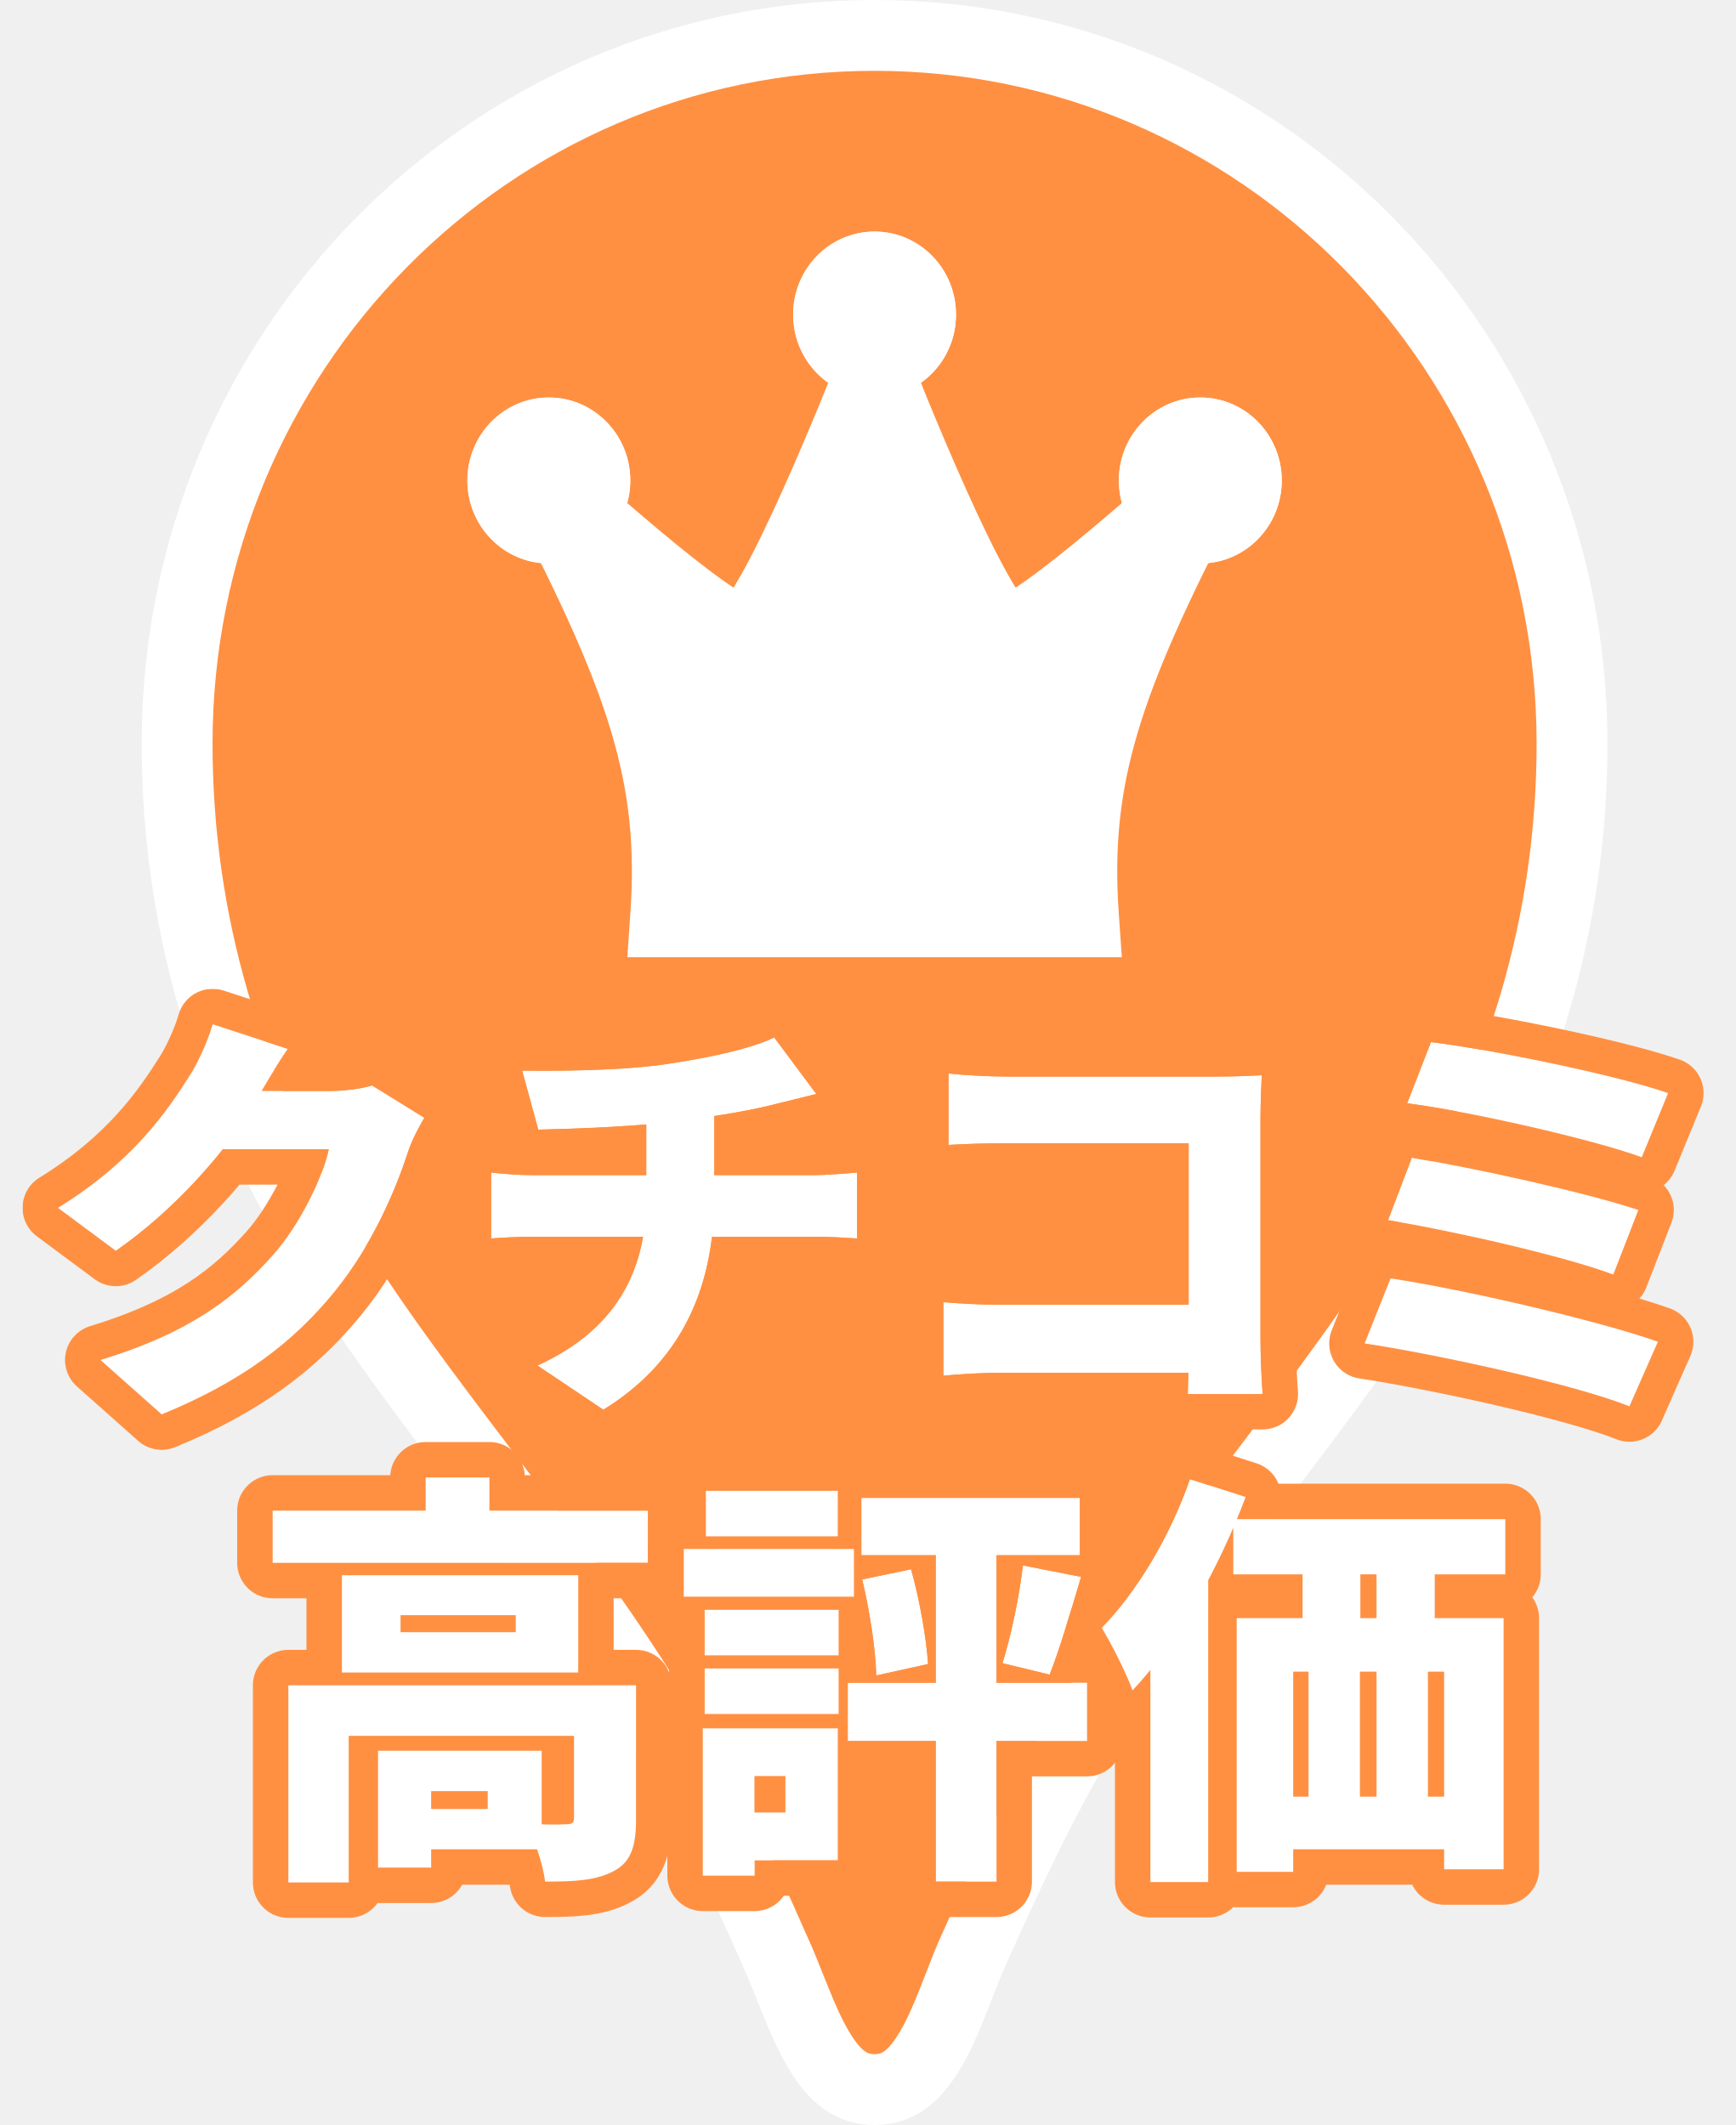
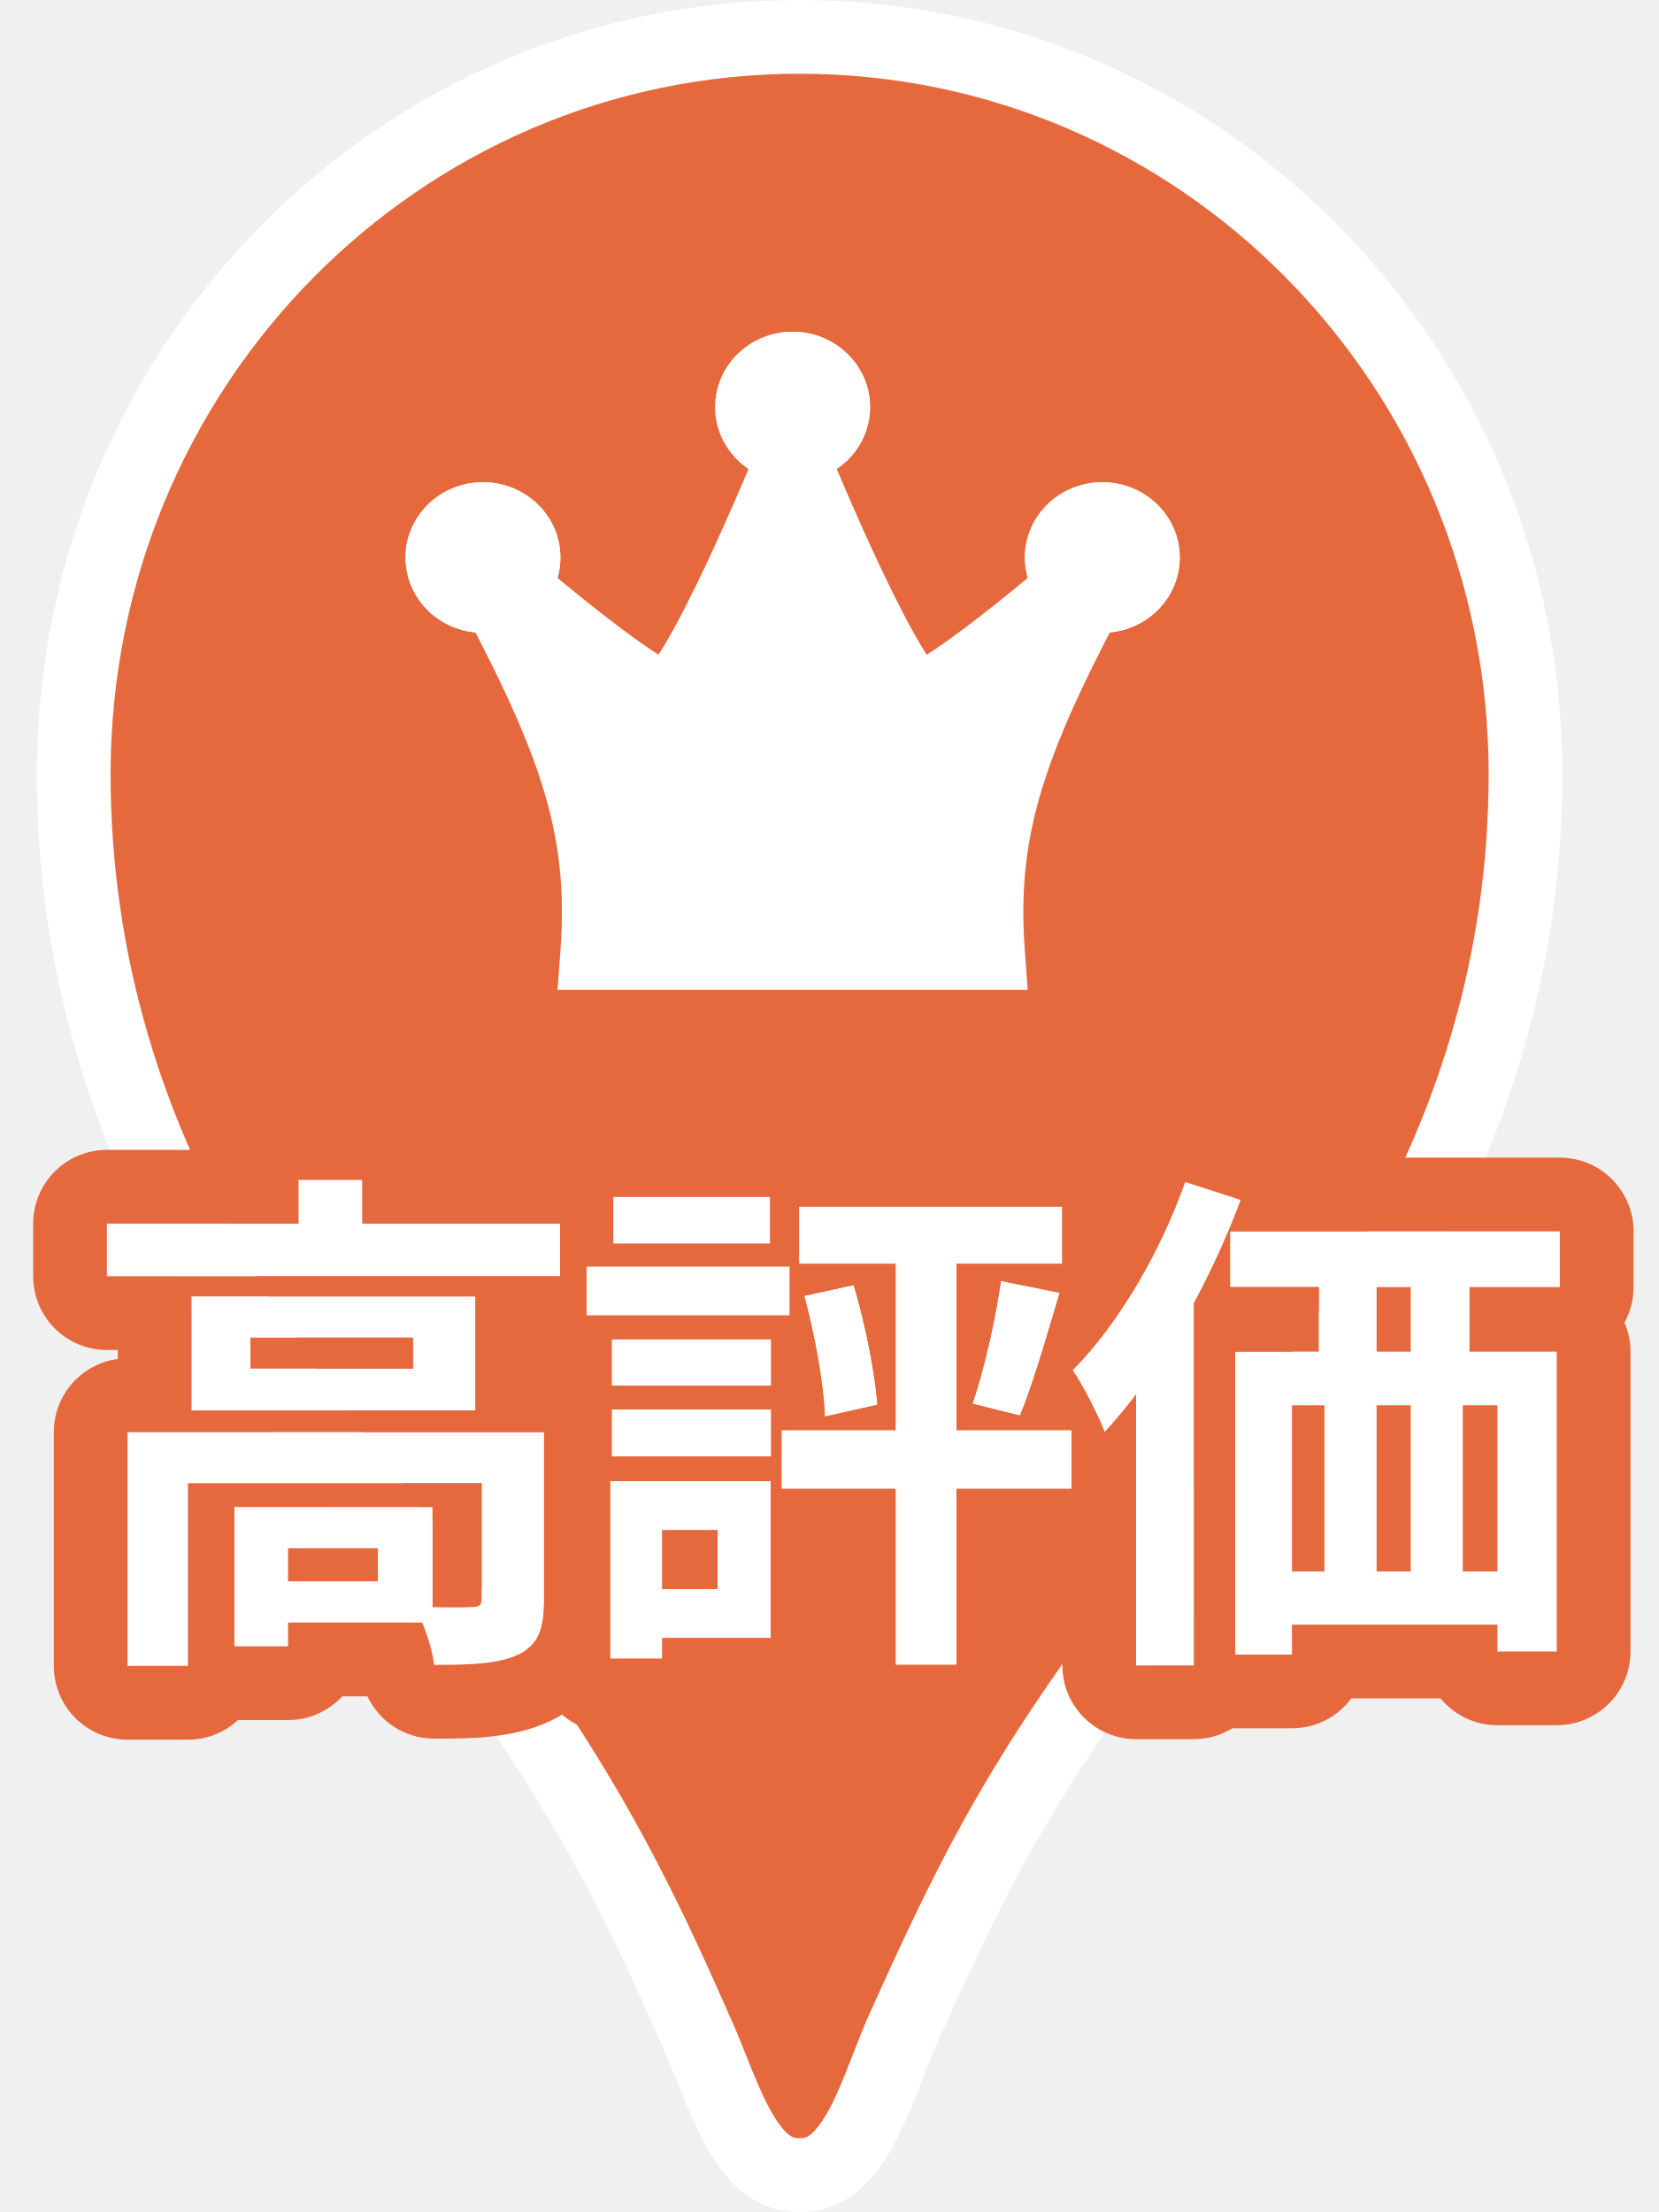
- <svg xmlns="http://www.w3.org/2000/svg" width="49" height="60" viewBox="0 0 49 60" fill="none">
-   <path d="M9.022 35.001L9.021 34.999C6.42 30.735 5 26.024 5 21C5 9.928 13.818 1 24.69 1C35.562 1 44.379 9.928 44.379 21C44.379 26.023 42.959 30.733 40.331 34.995L40.331 34.995L40.326 35.003C38.954 37.276 37.36 39.388 35.727 41.538C35.679 41.601 35.631 41.664 35.583 41.728C34.006 43.803 32.397 45.92 30.992 48.194L30.991 48.195C29.565 50.505 28.567 52.656 27.472 55.09L27.472 55.091C27.334 55.398 27.195 55.758 27.061 56.103C27.004 56.249 26.949 56.393 26.894 56.53C26.7 57.018 26.503 57.471 26.273 57.862C25.816 58.642 25.345 59 24.69 59C24.035 59 23.563 58.642 23.101 57.86C22.869 57.467 22.669 57.013 22.47 56.523C22.42 56.4 22.369 56.272 22.317 56.142C22.175 55.785 22.027 55.411 21.877 55.089C20.806 52.644 19.781 50.499 18.359 48.196C16.93 45.869 15.291 43.712 13.688 41.602L13.623 41.515C11.989 39.364 10.395 37.259 9.022 35.001Z" fill="#FF9042" stroke="white" stroke-width="2" />
-   <path d="M28.425 17.988C27.563 17.988 24.69 10.638 24.69 10.638C24.69 10.638 21.816 17.988 20.954 17.988C20.092 17.988 15.494 13.788 15.494 13.788C18.258 19.139 19.219 21.874 18.942 25.863H30.437C30.16 21.874 31.121 19.139 33.885 13.788C33.885 13.788 29.287 17.988 28.425 17.988Z" fill="white" />
-   <path fill-rule="evenodd" clip-rule="evenodd" d="M25.758 10.21L24.69 7.476L23.621 10.21L23.613 10.229L23.59 10.289C23.569 10.341 23.538 10.419 23.499 10.518C23.42 10.716 23.306 10.999 23.166 11.34C22.886 12.022 22.505 12.928 22.099 13.831C21.69 14.741 21.268 15.62 20.905 16.26C20.833 16.386 20.767 16.497 20.708 16.593C20.615 16.532 20.512 16.461 20.399 16.38C19.882 16.012 19.253 15.509 18.632 14.99C18.015 14.475 17.422 13.958 16.983 13.569C16.764 13.374 16.583 13.212 16.458 13.099C16.395 13.043 16.346 12.999 16.313 12.969L16.276 12.935L16.265 12.925L14.476 14.328C17.215 19.63 18.049 22.126 17.796 25.782L17.71 27.027H31.67L31.583 25.782C31.33 22.126 32.164 19.63 34.904 14.328L33.115 12.924L33.103 12.935L33.066 12.969C33.033 12.999 32.984 13.043 32.922 13.099C32.796 13.212 32.616 13.374 32.396 13.569C31.957 13.958 31.364 14.475 30.747 14.99C30.126 15.509 29.497 16.012 28.98 16.38C28.868 16.461 28.765 16.532 28.672 16.593C28.612 16.497 28.546 16.386 28.475 16.26C28.111 15.62 27.689 14.741 27.28 13.831C26.874 12.928 26.494 12.022 26.213 11.34C26.074 10.999 25.959 10.716 25.88 10.518C25.841 10.419 25.81 10.341 25.789 10.289L25.766 10.229L25.758 10.21ZM28.225 16.851C28.216 16.855 28.217 16.854 28.227 16.851C28.227 16.851 28.226 16.851 28.225 16.851ZM30.597 18.07C30.497 18.145 30.399 18.216 30.304 18.284C30.012 18.492 29.721 18.685 29.457 18.83C29.326 18.903 29.181 18.975 29.032 19.031C28.901 19.081 28.681 19.152 28.425 19.152C27.989 19.152 27.676 18.935 27.536 18.825C27.37 18.695 27.233 18.541 27.125 18.406C26.906 18.133 26.687 17.783 26.481 17.419C26.063 16.682 25.605 15.724 25.188 14.796C25.015 14.411 24.847 14.027 24.69 13.66C24.532 14.027 24.364 14.411 24.191 14.796C23.774 15.724 23.316 16.682 22.898 17.419C22.692 17.783 22.473 18.133 22.255 18.406C22.147 18.541 22.009 18.695 21.843 18.825C21.703 18.935 21.39 19.152 20.954 19.152C20.698 19.152 20.479 19.081 20.347 19.031C20.199 18.975 20.054 18.903 19.922 18.83C19.659 18.685 19.367 18.492 19.076 18.284C18.98 18.216 18.882 18.145 18.783 18.07C19.717 20.417 20.149 22.405 20.137 24.7H29.242C29.23 22.405 29.663 20.417 30.597 18.07ZM21.154 16.851C21.154 16.851 21.153 16.851 21.152 16.85C21.162 16.854 21.163 16.855 21.154 16.851Z" fill="white" />
-   <path d="M26.988 8.882C26.988 10.175 25.959 11.224 24.69 11.224C23.42 11.224 22.391 10.175 22.391 8.882C22.391 7.588 23.42 6.539 24.69 6.539C25.959 6.539 26.988 7.588 26.988 8.882Z" fill="white" />
-   <path fill-rule="evenodd" clip-rule="evenodd" d="M24.69 11.224C25.959 11.224 26.988 10.175 26.988 8.882C26.988 7.588 25.959 6.539 24.69 6.539C23.42 6.539 22.391 7.588 22.391 8.882C22.391 10.175 23.42 11.224 24.69 11.224Z" fill="white" />
-   <path d="M17.793 13.566C17.793 14.86 16.764 15.909 15.494 15.909C14.225 15.909 13.195 14.86 13.195 13.566C13.195 12.273 14.225 11.224 15.494 11.224C16.764 11.224 17.793 12.273 17.793 13.566Z" fill="white" />
-   <path fill-rule="evenodd" clip-rule="evenodd" d="M15.494 15.909C16.764 15.909 17.793 14.86 17.793 13.566C17.793 12.273 16.764 11.224 15.494 11.224C14.225 11.224 13.195 12.273 13.195 13.566C13.195 14.86 14.225 15.909 15.494 15.909Z" fill="white" />
-   <path d="M36.184 13.566C36.184 14.86 35.155 15.909 33.885 15.909C32.615 15.909 31.586 14.86 31.586 13.566C31.586 12.273 32.615 11.224 33.885 11.224C35.155 11.224 36.184 12.273 36.184 13.566Z" fill="white" />
-   <path fill-rule="evenodd" clip-rule="evenodd" d="M33.885 15.909C35.155 15.909 36.184 14.86 36.184 13.566C36.184 12.273 35.155 11.224 33.885 11.224C32.615 11.224 31.586 12.273 31.586 13.566C31.586 14.86 32.615 15.909 33.885 15.909Z" fill="white" />
-   <mask id="path-10-outside-1_6_166" maskUnits="userSpaceOnUse" x="0.636" y="27.92" width="48" height="27" fill="black">
-     <rect fill="white" x="0.636" y="27.92" width="48" height="27" />
-     <path d="M11.98 31.56L10.504 30.648C10.192 30.744 9.712 30.804 9.316 30.804C8.932 30.804 6.676 30.804 6.112 30.804L5.464 32.448H9.28C9.124 33.228 8.452 34.608 7.696 35.448C6.676 36.588 5.428 37.608 2.836 38.4L4.564 39.936C6.82 39.012 8.272 37.908 9.436 36.48C10.54 35.124 11.188 33.54 11.512 32.544C11.632 32.184 11.824 31.824 11.98 31.56ZM8.128 29.616L6.004 28.92C5.872 29.388 5.584 30.012 5.368 30.348C4.732 31.356 3.76 32.796 1.636 34.104L3.268 35.316C4.876 34.2 6.412 32.52 7.276 30.996C7.432 30.72 7.792 30.096 8.128 29.616Z" />
-     <path d="M14.74 30.228L15.196 31.896C16.228 31.872 18.064 31.812 19.444 31.62C20.344 31.488 21.208 31.356 21.976 31.152C22.192 31.104 22.552 31.008 23.044 30.888L21.856 29.292C21.244 29.592 20.14 29.844 18.868 30.036C17.536 30.24 15.664 30.24 14.74 30.228ZM15.172 38.556L17.032 39.804C19.396 38.352 20.164 36.132 20.164 33.792C20.164 33.792 20.164 32.364 20.164 31.284L18.244 31.488C18.244 33.216 18.244 33.828 18.244 33.828C18.244 35.952 17.332 37.572 15.172 38.556ZM13.864 33.108V34.968C14.188 34.944 14.656 34.92 15.016 34.92C15.712 34.92 22.288 34.92 23.068 34.92C23.416 34.92 23.836 34.944 24.196 34.968V33.108C23.92 33.132 23.284 33.18 23.032 33.18C22.192 33.18 15.748 33.18 15.004 33.18C14.62 33.18 14.224 33.144 13.864 33.108Z" />
-     <path d="M26.776 30.312V32.328C27.148 32.304 27.82 32.28 28.36 32.28H33.556V38.028C33.556 38.484 33.544 38.904 33.532 39.36H35.644C35.608 38.892 35.584 38.208 35.584 37.8V31.572C35.584 31.176 35.608 30.648 35.62 30.36C35.44 30.372 34.864 30.396 34.48 30.396H28.36C27.928 30.396 27.256 30.36 26.776 30.312ZM26.632 36.768V38.844C27.064 38.796 27.82 38.76 28.276 38.76H34.732V36.84H28.216C27.652 36.84 27.1 36.804 26.632 36.768Z" />
-     <path d="M40.396 29.424L39.724 31.152C41.44 31.368 44.98 32.172 46.348 32.676L47.092 30.864C45.58 30.336 41.992 29.616 40.396 29.424ZM39.856 32.688L39.184 34.452C41.02 34.752 44.176 35.472 45.544 35.988L46.252 34.164C44.74 33.66 41.608 32.976 39.856 32.688ZM39.256 36.096L38.524 37.932C40.444 38.22 44.368 39.06 46 39.708L46.804 37.884C45.148 37.296 41.344 36.408 39.256 36.096Z" />
-     <path d="M7.696 42.652V44.128H18.292V42.652H7.696ZM12.016 41.716V43.396H13.816V41.716H12.016ZM8.14 47.584V53.152H9.844V49.012H16.84V47.584H8.14ZM16.204 47.584V51.34C16.204 51.472 16.144 51.508 15.988 51.508C15.832 51.52 15.268 51.52 14.86 51.496C15.088 51.928 15.328 52.636 15.388 53.128C16.18 53.128 16.804 53.104 17.308 52.84C17.812 52.588 17.956 52.132 17.956 51.376V47.584H16.204ZM10.672 49.432V52.732H12.172V49.432H10.672ZM11.416 49.432V50.572H13.768V51.076H11.416V52.216H15.292V49.432H11.416ZM11.308 45.604H14.56V46.084H11.308V45.604ZM9.652 44.476V47.224H16.324V44.476H9.652Z" />
-     <path d="M28.876 44.2C28.78 45.052 28.54 46.204 28.3 46.96L29.632 47.284C29.908 46.588 30.22 45.532 30.52 44.524L28.876 44.2ZM24.34 44.596C24.544 45.448 24.724 46.576 24.736 47.308L26.2 46.984C26.152 46.252 25.96 45.16 25.72 44.308L24.34 44.596ZM24.316 42.292V43.912H30.484V42.292H24.316ZM23.932 47.512V49.156H30.688V47.512H23.932ZM26.416 42.868V53.128H28.132V42.868H26.416ZM19.888 45.448V46.744H23.68V45.448H19.888ZM19.924 42.088V43.384H23.656V42.088H19.924ZM19.888 47.104V48.4H23.68V47.104H19.888ZM19.3 43.732V45.088H24.112V43.732H19.3ZM20.68 48.796V50.152H22.168V51.172H20.68V52.528H23.656V48.796H20.68ZM19.84 48.796V52.96H21.304V48.796H19.84Z" />
-     <path d="M34.816 42.892V44.452H42.496V42.892H34.816ZM34.912 45.688V52.852H36.508V47.2H40.768V52.78H42.448V45.688H34.912ZM36.772 43.084V46.816H38.404V43.084H36.772ZM38.86 43.072V46.804H40.504V43.072H38.86ZM35.632 50.728V52.216H42.016V50.728H35.632ZM36.94 46.816V51.892H38.392V46.816H36.94ZM38.86 46.804V51.88H40.312V46.804H38.86ZM33.592 41.764C33.04 43.36 32.092 44.956 31.096 45.964C31.372 46.384 31.828 47.32 31.972 47.728C33.232 46.396 34.432 44.236 35.164 42.268L33.592 41.764ZM32.476 45.244V53.14H34.108V43.624V43.612L32.476 45.244Z" />
-   </mask>
-   <path d="M11.98 31.56L10.504 30.648C10.192 30.744 9.712 30.804 9.316 30.804C8.932 30.804 6.676 30.804 6.112 30.804L5.464 32.448H9.28C9.124 33.228 8.452 34.608 7.696 35.448C6.676 36.588 5.428 37.608 2.836 38.4L4.564 39.936C6.82 39.012 8.272 37.908 9.436 36.48C10.54 35.124 11.188 33.54 11.512 32.544C11.632 32.184 11.824 31.824 11.98 31.56ZM8.128 29.616L6.004 28.92C5.872 29.388 5.584 30.012 5.368 30.348C4.732 31.356 3.76 32.796 1.636 34.104L3.268 35.316C4.876 34.2 6.412 32.52 7.276 30.996C7.432 30.72 7.792 30.096 8.128 29.616Z" fill="white" />
-   <path d="M14.74 30.228L15.196 31.896C16.228 31.872 18.064 31.812 19.444 31.62C20.344 31.488 21.208 31.356 21.976 31.152C22.192 31.104 22.552 31.008 23.044 30.888L21.856 29.292C21.244 29.592 20.14 29.844 18.868 30.036C17.536 30.24 15.664 30.24 14.74 30.228ZM15.172 38.556L17.032 39.804C19.396 38.352 20.164 36.132 20.164 33.792C20.164 33.792 20.164 32.364 20.164 31.284L18.244 31.488C18.244 33.216 18.244 33.828 18.244 33.828C18.244 35.952 17.332 37.572 15.172 38.556ZM13.864 33.108V34.968C14.188 34.944 14.656 34.92 15.016 34.92C15.712 34.92 22.288 34.92 23.068 34.92C23.416 34.92 23.836 34.944 24.196 34.968V33.108C23.92 33.132 23.284 33.18 23.032 33.18C22.192 33.18 15.748 33.18 15.004 33.18C14.62 33.18 14.224 33.144 13.864 33.108Z" fill="white" />
-   <path d="M26.776 30.312V32.328C27.148 32.304 27.82 32.28 28.36 32.28H33.556V38.028C33.556 38.484 33.544 38.904 33.532 39.36H35.644C35.608 38.892 35.584 38.208 35.584 37.8V31.572C35.584 31.176 35.608 30.648 35.62 30.36C35.44 30.372 34.864 30.396 34.48 30.396H28.36C27.928 30.396 27.256 30.36 26.776 30.312ZM26.632 36.768V38.844C27.064 38.796 27.82 38.76 28.276 38.76H34.732V36.84H28.216C27.652 36.84 27.1 36.804 26.632 36.768Z" fill="white" />
-   <path d="M40.396 29.424L39.724 31.152C41.44 31.368 44.98 32.172 46.348 32.676L47.092 30.864C45.58 30.336 41.992 29.616 40.396 29.424ZM39.856 32.688L39.184 34.452C41.02 34.752 44.176 35.472 45.544 35.988L46.252 34.164C44.74 33.66 41.608 32.976 39.856 32.688ZM39.256 36.096L38.524 37.932C40.444 38.22 44.368 39.06 46 39.708L46.804 37.884C45.148 37.296 41.344 36.408 39.256 36.096Z" fill="white" />
-   <path d="M7.696 42.652V44.128H18.292V42.652H7.696ZM12.016 41.716V43.396H13.816V41.716H12.016ZM8.14 47.584V53.152H9.844V49.012H16.84V47.584H8.14ZM16.204 47.584V51.34C16.204 51.472 16.144 51.508 15.988 51.508C15.832 51.52 15.268 51.52 14.86 51.496C15.088 51.928 15.328 52.636 15.388 53.128C16.18 53.128 16.804 53.104 17.308 52.84C17.812 52.588 17.956 52.132 17.956 51.376V47.584H16.204ZM10.672 49.432V52.732H12.172V49.432H10.672ZM11.416 49.432V50.572H13.768V51.076H11.416V52.216H15.292V49.432H11.416ZM11.308 45.604H14.56V46.084H11.308V45.604ZM9.652 44.476V47.224H16.324V44.476H9.652Z" fill="white" />
-   <path d="M28.876 44.2C28.78 45.052 28.54 46.204 28.3 46.96L29.632 47.284C29.908 46.588 30.22 45.532 30.52 44.524L28.876 44.2ZM24.34 44.596C24.544 45.448 24.724 46.576 24.736 47.308L26.2 46.984C26.152 46.252 25.96 45.16 25.72 44.308L24.34 44.596ZM24.316 42.292V43.912H30.484V42.292H24.316ZM23.932 47.512V49.156H30.688V47.512H23.932ZM26.416 42.868V53.128H28.132V42.868H26.416ZM19.888 45.448V46.744H23.68V45.448H19.888ZM19.924 42.088V43.384H23.656V42.088H19.924ZM19.888 47.104V48.4H23.68V47.104H19.888ZM19.3 43.732V45.088H24.112V43.732H19.3ZM20.68 48.796V50.152H22.168V51.172H20.68V52.528H23.656V48.796H20.68ZM19.84 48.796V52.96H21.304V48.796H19.84Z" fill="white" />
-   <path d="M34.816 42.892V44.452H42.496V42.892H34.816ZM34.912 45.688V52.852H36.508V47.2H40.768V52.78H42.448V45.688H34.912ZM36.772 43.084V46.816H38.404V43.084H36.772ZM38.86 43.072V46.804H40.504V43.072H38.86ZM35.632 50.728V52.216H42.016V50.728H35.632ZM36.94 46.816V51.892H38.392V46.816H36.94ZM38.86 46.804V51.88H40.312V46.804H38.86ZM33.592 41.764C33.04 43.36 32.092 44.956 31.096 45.964C31.372 46.384 31.828 47.32 31.972 47.728C33.232 46.396 34.432 44.236 35.164 42.268L33.592 41.764ZM32.476 45.244V53.14H34.108V43.624V43.612L32.476 45.244Z" fill="white" />
-   <path d="M11.98 31.56L10.504 30.648C10.192 30.744 9.712 30.804 9.316 30.804C8.932 30.804 6.676 30.804 6.112 30.804L5.464 32.448H9.28C9.124 33.228 8.452 34.608 7.696 35.448C6.676 36.588 5.428 37.608 2.836 38.4L4.564 39.936C6.82 39.012 8.272 37.908 9.436 36.48C10.54 35.124 11.188 33.54 11.512 32.544C11.632 32.184 11.824 31.824 11.98 31.56ZM8.128 29.616L6.004 28.92C5.872 29.388 5.584 30.012 5.368 30.348C4.732 31.356 3.76 32.796 1.636 34.104L3.268 35.316C4.876 34.2 6.412 32.52 7.276 30.996C7.432 30.72 7.792 30.096 8.128 29.616Z" stroke="#FF9042" stroke-width="2" stroke-linejoin="round" mask="url(#path-10-outside-1_6_166)" />
-   <path d="M14.74 30.228L15.196 31.896C16.228 31.872 18.064 31.812 19.444 31.62C20.344 31.488 21.208 31.356 21.976 31.152C22.192 31.104 22.552 31.008 23.044 30.888L21.856 29.292C21.244 29.592 20.14 29.844 18.868 30.036C17.536 30.24 15.664 30.24 14.74 30.228ZM15.172 38.556L17.032 39.804C19.396 38.352 20.164 36.132 20.164 33.792C20.164 33.792 20.164 32.364 20.164 31.284L18.244 31.488C18.244 33.216 18.244 33.828 18.244 33.828C18.244 35.952 17.332 37.572 15.172 38.556ZM13.864 33.108V34.968C14.188 34.944 14.656 34.92 15.016 34.92C15.712 34.92 22.288 34.92 23.068 34.92C23.416 34.92 23.836 34.944 24.196 34.968V33.108C23.92 33.132 23.284 33.18 23.032 33.18C22.192 33.18 15.748 33.18 15.004 33.18C14.62 33.18 14.224 33.144 13.864 33.108Z" stroke="#FF9042" stroke-width="2" stroke-linejoin="round" mask="url(#path-10-outside-1_6_166)" />
-   <path d="M26.776 30.312V32.328C27.148 32.304 27.82 32.28 28.36 32.28H33.556V38.028C33.556 38.484 33.544 38.904 33.532 39.36H35.644C35.608 38.892 35.584 38.208 35.584 37.8V31.572C35.584 31.176 35.608 30.648 35.62 30.36C35.44 30.372 34.864 30.396 34.48 30.396H28.36C27.928 30.396 27.256 30.36 26.776 30.312ZM26.632 36.768V38.844C27.064 38.796 27.82 38.76 28.276 38.76H34.732V36.84H28.216C27.652 36.84 27.1 36.804 26.632 36.768Z" stroke="#FF9042" stroke-width="2" stroke-linejoin="round" mask="url(#path-10-outside-1_6_166)" />
-   <path d="M40.396 29.424L39.724 31.152C41.44 31.368 44.98 32.172 46.348 32.676L47.092 30.864C45.58 30.336 41.992 29.616 40.396 29.424ZM39.856 32.688L39.184 34.452C41.02 34.752 44.176 35.472 45.544 35.988L46.252 34.164C44.74 33.66 41.608 32.976 39.856 32.688ZM39.256 36.096L38.524 37.932C40.444 38.22 44.368 39.06 46 39.708L46.804 37.884C45.148 37.296 41.344 36.408 39.256 36.096Z" stroke="#FF9042" stroke-width="2" stroke-linejoin="round" mask="url(#path-10-outside-1_6_166)" />
-   <path d="M7.696 42.652V44.128H18.292V42.652H7.696ZM12.016 41.716V43.396H13.816V41.716H12.016ZM8.14 47.584V53.152H9.844V49.012H16.84V47.584H8.14ZM16.204 47.584V51.34C16.204 51.472 16.144 51.508 15.988 51.508C15.832 51.52 15.268 51.52 14.86 51.496C15.088 51.928 15.328 52.636 15.388 53.128C16.18 53.128 16.804 53.104 17.308 52.84C17.812 52.588 17.956 52.132 17.956 51.376V47.584H16.204ZM10.672 49.432V52.732H12.172V49.432H10.672ZM11.416 49.432V50.572H13.768V51.076H11.416V52.216H15.292V49.432H11.416ZM11.308 45.604H14.56V46.084H11.308V45.604ZM9.652 44.476V47.224H16.324V44.476H9.652Z" stroke="#FF9042" stroke-width="2" stroke-linejoin="round" mask="url(#path-10-outside-1_6_166)" />
-   <path d="M28.876 44.2C28.78 45.052 28.54 46.204 28.3 46.96L29.632 47.284C29.908 46.588 30.22 45.532 30.52 44.524L28.876 44.2ZM24.34 44.596C24.544 45.448 24.724 46.576 24.736 47.308L26.2 46.984C26.152 46.252 25.96 45.16 25.72 44.308L24.34 44.596ZM24.316 42.292V43.912H30.484V42.292H24.316ZM23.932 47.512V49.156H30.688V47.512H23.932ZM26.416 42.868V53.128H28.132V42.868H26.416ZM19.888 45.448V46.744H23.68V45.448H19.888ZM19.924 42.088V43.384H23.656V42.088H19.924ZM19.888 47.104V48.4H23.68V47.104H19.888ZM19.3 43.732V45.088H24.112V43.732H19.3ZM20.68 48.796V50.152H22.168V51.172H20.68V52.528H23.656V48.796H20.68ZM19.84 48.796V52.96H21.304V48.796H19.84Z" stroke="#FF9042" stroke-width="2" stroke-linejoin="round" mask="url(#path-10-outside-1_6_166)" />
-   <path d="M34.816 42.892V44.452H42.496V42.892H34.816ZM34.912 45.688V52.852H36.508V47.2H40.768V52.78H42.448V45.688H34.912ZM36.772 43.084V46.816H38.404V43.084H36.772ZM38.86 43.072V46.804H40.504V43.072H38.86ZM35.632 50.728V52.216H42.016V50.728H35.632ZM36.94 46.816V51.892H38.392V46.816H36.94ZM38.86 46.804V51.88H40.312V46.804H38.86ZM33.592 41.764C33.04 43.36 32.092 44.956 31.096 45.964C31.372 46.384 31.828 47.32 31.972 47.728C33.232 46.396 34.432 44.236 35.164 42.268L33.592 41.764ZM32.476 45.244V53.14H34.108V43.624V43.612L32.476 45.244Z" stroke="#FF9042" stroke-width="2" stroke-linejoin="round" mask="url(#path-10-outside-1_6_166)" />
+ <svg xmlns="http://www.w3.org/2000/svg" width="45" height="60" viewBox="0 0 45 60" fill="none">
+   <path d="M6.022 35.001L6.021 34.999C3.42 30.735 2 26.024 2 21C2 9.928 10.818 1 21.69 1C32.562 1 41.379 9.928 41.379 21C41.379 26.023 39.959 30.733 37.331 34.995L37.331 34.995L37.326 35.003C35.954 37.276 34.36 39.388 32.727 41.538C32.679 41.601 32.631 41.664 32.583 41.728C31.006 43.803 29.397 45.92 27.992 48.194L27.991 48.195C26.565 50.505 25.567 52.656 24.472 55.09L24.472 55.091C24.334 55.398 24.195 55.758 24.061 56.103C24.004 56.249 23.949 56.393 23.894 56.53C23.7 57.018 23.503 57.471 23.273 57.862C22.816 58.642 22.345 59 21.69 59C21.035 59 20.563 58.642 20.101 57.86C19.869 57.467 19.669 57.013 19.47 56.523C19.42 56.4 19.369 56.272 19.317 56.142C19.175 55.785 19.027 55.411 18.877 55.089C17.806 52.644 16.781 50.499 15.359 48.196C13.93 45.869 12.291 43.712 10.688 41.602L10.623 41.515C8.989 39.364 7.395 37.259 6.022 35.001Z" fill="#E6693D" stroke="white" stroke-width="2" />
+   <path d="M24.913 18.975C24.125 18.975 21.5 12.571 21.5 12.571C21.5 12.571 18.875 18.975 18.087 18.975C17.3 18.975 13.1 15.316 13.1 15.316C15.625 19.977 16.502 22.36 16.25 25.836H26.75C26.498 22.36 27.375 19.977 29.9 15.316C29.9 15.316 25.7 18.975 24.913 18.975Z" fill="white" />
+   <path fill-rule="evenodd" clip-rule="evenodd" d="M22.476 12.198L21.5 9.816L20.524 12.198L20.517 12.215L20.495 12.266C20.476 12.312 20.448 12.38 20.412 12.466C20.34 12.639 20.236 12.886 20.108 13.182C19.852 13.777 19.504 14.566 19.134 15.353C18.76 16.145 18.374 16.911 18.042 17.469C17.977 17.579 17.917 17.675 17.863 17.759C17.777 17.705 17.683 17.644 17.58 17.574C17.108 17.253 16.534 16.815 15.966 16.363C15.403 15.914 14.861 15.463 14.46 15.124C14.259 14.955 14.095 14.814 13.98 14.715C13.923 14.666 13.878 14.627 13.848 14.601L13.814 14.572L13.804 14.563L12.17 15.786C14.672 20.405 15.434 22.579 15.203 25.765L15.124 26.85H27.876L27.797 25.765C27.566 22.579 28.328 20.405 30.83 15.786L29.197 14.563L29.186 14.572L29.152 14.601C29.122 14.627 29.077 14.666 29.02 14.715C28.905 14.814 28.741 14.955 28.54 15.124C28.139 15.463 27.597 15.914 27.034 16.363C26.466 16.815 25.892 17.253 25.42 17.574C25.317 17.644 25.223 17.705 25.137 17.759C25.083 17.675 25.023 17.579 24.958 17.469C24.626 16.911 24.24 16.145 23.866 15.353C23.496 14.566 23.148 13.777 22.892 13.182C22.764 12.886 22.66 12.639 22.588 12.466C22.552 12.38 22.524 12.312 22.505 12.266L22.483 12.215L22.476 12.198ZM24.73 17.984C24.721 17.987 24.722 17.986 24.732 17.983C24.731 17.984 24.73 17.984 24.73 17.984ZM26.896 19.046C26.805 19.111 26.716 19.173 26.628 19.232C26.362 19.414 26.096 19.581 25.855 19.708C25.735 19.771 25.603 19.834 25.467 19.883C25.347 19.927 25.146 19.989 24.913 19.989C24.514 19.989 24.228 19.799 24.1 19.704C23.949 19.59 23.823 19.456 23.724 19.339C23.525 19.101 23.325 18.796 23.137 18.479C22.755 17.837 22.337 17.002 21.955 16.193C21.797 15.858 21.644 15.524 21.5 15.204C21.356 15.524 21.203 15.858 21.045 16.193C20.663 17.002 20.245 17.837 19.863 18.479C19.675 18.796 19.475 19.101 19.276 19.339C19.177 19.456 19.051 19.59 18.9 19.704C18.772 19.799 18.486 19.989 18.087 19.989C17.854 19.989 17.653 19.927 17.533 19.883C17.397 19.834 17.265 19.771 17.145 19.708C16.904 19.581 16.638 19.414 16.372 19.232C16.284 19.173 16.195 19.111 16.104 19.046C16.957 21.09 17.353 22.823 17.341 24.822H25.659C25.647 22.823 26.043 21.09 26.896 19.046ZM18.27 17.984C18.27 17.984 18.269 17.984 18.268 17.983C18.278 17.986 18.279 17.987 18.27 17.984Z" fill="white" />
+   <path d="M23.6 11.041C23.6 12.168 22.66 13.082 21.5 13.082C20.34 13.082 19.4 12.168 19.4 11.041C19.4 9.914 20.34 9 21.5 9C22.66 9 23.6 9.914 23.6 11.041Z" fill="white" />
+   <path fill-rule="evenodd" clip-rule="evenodd" d="M21.5 13.082C22.66 13.082 23.6 12.168 23.6 11.041C23.6 9.914 22.66 9 21.5 9C20.34 9 19.4 9.914 19.4 11.041C19.4 12.168 20.34 13.082 21.5 13.082Z" fill="white" />
+   <path d="M15.2 15.122C15.2 16.249 14.26 17.163 13.1 17.163C11.94 17.163 11 16.249 11 15.122C11 13.995 11.94 13.081 13.1 13.081C14.26 13.081 15.2 13.995 15.2 15.122Z" fill="white" />
+   <path fill-rule="evenodd" clip-rule="evenodd" d="M13.1 17.163C14.26 17.163 15.2 16.249 15.2 15.122C15.2 13.995 14.26 13.081 13.1 13.081C11.94 13.081 11 13.995 11 15.122C11 16.249 11.94 17.163 13.1 17.163Z" fill="white" />
+   <path d="M32 15.122C32 16.249 31.06 17.163 29.9 17.163C28.74 17.163 27.8 16.249 27.8 15.122C27.8 13.995 28.74 13.081 29.9 13.081C31.06 13.081 32 13.995 32 15.122Z" fill="white" />
+   <path fill-rule="evenodd" clip-rule="evenodd" d="M29.9 17.163C31.06 17.163 32 16.249 32 15.122C32 13.995 31.06 13.081 29.9 13.081C28.74 13.081 27.8 13.995 27.8 15.122C27.8 16.249 28.74 17.163 29.9 17.163Z" fill="white" />
+   <path d="M2.9 33.19V34.618H15.192V33.19H2.9ZM8.094 32V33.904H9.83V32H8.094ZM3.46 38.846V45.188H5.098V40.232H13.694V38.846H3.46ZM13.064 38.846V43.368C13.064 43.536 13.008 43.592 12.798 43.592C12.602 43.606 11.888 43.606 11.258 43.578C11.482 44.012 11.72 44.684 11.776 45.16C12.784 45.16 13.526 45.132 14.058 44.88C14.604 44.628 14.758 44.18 14.758 43.41V38.846H13.064ZM6.358 40.876V44.656H7.814V40.876H6.358ZM7.086 40.876V41.996H10.25V42.892H7.086V44.012H11.734V40.876H7.086ZM6.792 36.284H11.202V37.124H6.792V36.284ZM5.196 35.164V38.258H12.896V35.164H5.196Z" fill="white" />
+   <path d="M27.148 34.744C27.008 35.766 26.686 37.18 26.378 38.076L27.666 38.398C28.016 37.558 28.394 36.242 28.744 35.066L27.148 34.744ZM21.814 35.15C22.094 36.186 22.346 37.544 22.374 38.426L23.802 38.104C23.732 37.222 23.466 35.892 23.158 34.856L21.814 35.15ZM21.674 32.728V34.282H28.814V32.728H21.674ZM21.198 38.79V40.386H29.066V38.79H21.198ZM24.292 33.274V45.16H25.944V33.274H24.292ZM16.592 36.326V37.586H20.918V36.326H16.592ZM16.634 32.462V33.736H20.89V32.462H16.634ZM16.592 38.23V39.504H20.918V38.23H16.592ZM15.906 34.352V35.682H21.422V34.352H15.906ZM17.362 40.176V41.506H19.462V43.102H17.362V44.432H20.904V40.176H17.362ZM16.55 40.176V44.992H17.964V40.176H16.55Z" fill="white" />
+   <path d="M33.364 33.4V34.912H42.31V33.4H33.364ZM33.504 36.662V44.88H35.044V38.118H40.616V44.796H42.226V36.662H33.504ZM35.772 33.596V37.74H37.34V33.596H35.772ZM38.264 33.582V37.726H39.86V33.582H38.264ZM34.204 42.626V44.068H41.806V42.626H34.204ZM35.926 37.726V43.746H37.34V37.726H35.926ZM38.264 37.726V43.732H39.678V37.726H38.264ZM32.146 32.056C31.46 34.002 30.312 35.934 29.094 37.166C29.374 37.572 29.822 38.454 29.962 38.846C31.418 37.292 32.804 34.842 33.658 32.546L32.146 32.056ZM30.816 35.962V45.174H32.384V34.408V34.394L30.816 35.962Z" fill="white" />
+   <path fill-rule="evenodd" clip-rule="evenodd" d="M0.9 33.19C0.9 32.085 1.795 31.19 2.9 31.19H6.265C6.576 30.489 7.278 30 8.094 30H9.83C10.646 30 11.348 30.489 11.659 31.19H15.091C15.457 30.745 16.013 30.462 16.634 30.462H20.89C21.253 30.462 21.594 30.559 21.887 30.728H28.814C29.389 30.728 29.907 30.97 30.272 31.358C30.644 30.357 31.742 29.823 32.763 30.153L34.275 30.643C34.691 30.779 35.049 31.046 35.297 31.4H42.31C43.415 31.4 44.31 32.295 44.31 33.4V34.912C44.31 35.26 44.221 35.588 44.064 35.873C44.168 36.115 44.226 36.382 44.226 36.662V44.796C44.226 45.901 43.331 46.796 42.226 46.796H40.616C39.995 46.796 39.439 46.513 39.073 46.068H36.653C36.289 46.561 35.704 46.88 35.044 46.88H33.504C33.479 46.88 33.455 46.88 33.431 46.879C33.126 47.066 32.768 47.174 32.384 47.174H30.816C29.711 47.174 28.816 46.279 28.816 45.174V42.386H27.944V45.16C27.944 46.265 27.049 47.16 25.944 47.16H24.292C23.401 47.16 22.647 46.578 22.388 45.773C22.022 46.178 21.493 46.432 20.904 46.432H19.352C18.992 46.779 18.503 46.992 17.964 46.992H16.55C16.052 46.992 15.597 46.81 15.246 46.509C15.137 46.576 15.023 46.637 14.905 46.692C13.909 47.16 12.707 47.16 11.823 47.16C11.807 47.16 11.791 47.16 11.776 47.16C10.983 47.16 10.288 46.696 9.966 46.012H9.284C8.919 46.408 8.395 46.656 7.814 46.656H6.456C6.1 46.986 5.622 47.188 5.098 47.188H3.46C2.355 47.188 1.46 46.293 1.46 45.188V38.846C1.46 37.831 2.216 36.992 3.196 36.863V36.618H2.9C1.795 36.618 0.9 35.723 0.9 34.618V33.19ZM3.46 38.846V45.188H5.098V40.232H13.064V43.368C13.064 43.383 13.064 43.397 13.063 43.41C13.053 43.545 12.989 43.592 12.798 43.592C12.787 43.593 12.774 43.594 12.759 43.594C12.757 43.594 12.754 43.594 12.752 43.595C12.627 43.6 12.396 43.603 12.121 43.6C12.011 43.599 11.895 43.597 11.776 43.595C11.762 43.595 11.748 43.594 11.734 43.594V40.876H6.358V44.656H7.814V44.012H11.454C11.502 44.13 11.547 44.254 11.588 44.378C11.648 44.558 11.699 44.74 11.734 44.909C11.752 44.997 11.767 45.081 11.776 45.16C12.153 45.16 12.493 45.156 12.798 45.138C12.835 45.136 12.872 45.133 12.908 45.131C13.096 45.117 13.271 45.097 13.432 45.069C13.667 45.027 13.875 44.967 14.058 44.88C14.283 44.776 14.441 44.639 14.55 44.46C14.705 44.204 14.758 43.863 14.758 43.41V38.846H3.46ZM12.896 38.258V35.164H5.196V38.258H12.896ZM11.202 37.124V36.284H6.792V37.124H11.202ZM15.192 34.618V33.19H9.83V32H8.094V33.19H2.9V34.618H15.192ZM16.634 32.462V33.736H20.89V32.462H16.634ZM21.674 32.728V34.282H24.292V38.79H21.198V40.386H24.292V45.16H25.944V40.386H29.066V38.79H25.944V34.282H28.814V32.728H21.674ZM26.378 38.076C26.399 38.015 26.42 37.953 26.441 37.887C26.545 37.562 26.65 37.185 26.747 36.79C26.754 36.763 26.76 36.735 26.767 36.707C26.801 36.567 26.834 36.425 26.866 36.282C26.876 36.236 26.886 36.19 26.896 36.144C27.002 35.653 27.09 35.165 27.148 34.744L28.744 35.066C28.707 35.191 28.669 35.318 28.631 35.446C28.549 35.723 28.466 36.005 28.382 36.282C28.368 36.328 28.354 36.374 28.34 36.42C28.302 36.545 28.264 36.668 28.226 36.79C28.205 36.857 28.184 36.923 28.164 36.989C28.09 37.221 28.017 37.445 27.944 37.656C27.896 37.797 27.847 37.931 27.8 38.059C27.756 38.174 27.713 38.283 27.671 38.386C27.669 38.39 27.668 38.394 27.666 38.398L26.378 38.076ZM29.417 36.821C29.31 36.941 29.202 37.056 29.094 37.166C29.298 37.462 29.591 38.01 29.789 38.438C29.851 38.57 29.903 38.692 29.941 38.79C29.949 38.81 29.956 38.828 29.962 38.846C29.979 38.828 29.997 38.809 30.014 38.79C30.127 38.668 30.239 38.541 30.351 38.408C30.362 38.395 30.373 38.382 30.384 38.369C30.529 38.195 30.674 38.013 30.816 37.824V45.174H32.384V35.352C32.462 35.206 32.539 35.059 32.614 34.912C32.624 34.894 32.633 34.875 32.643 34.856C32.666 34.811 32.688 34.766 32.711 34.721C32.763 34.617 32.814 34.513 32.864 34.408C32.866 34.403 32.869 34.399 32.871 34.394C32.871 34.394 32.871 34.394 32.871 34.394C33.029 34.064 33.179 33.732 33.319 33.4C33.334 33.364 33.349 33.328 33.364 33.292C33.417 33.165 33.468 33.038 33.518 32.912C33.535 32.869 33.552 32.825 33.568 32.782C33.594 32.716 33.619 32.65 33.644 32.584C33.649 32.571 33.653 32.559 33.658 32.546L32.146 32.056C32.102 32.181 32.056 32.305 32.009 32.429C31.884 32.756 31.746 33.08 31.599 33.4C31.577 33.447 31.555 33.495 31.532 33.542C31.477 33.658 31.421 33.772 31.364 33.886C31.278 34.058 31.189 34.227 31.097 34.394C31.094 34.399 31.092 34.403 31.089 34.408C30.977 34.611 30.862 34.811 30.743 35.005C30.631 35.19 30.516 35.369 30.398 35.544C30.396 35.548 30.393 35.552 30.39 35.556C30.388 35.559 30.386 35.562 30.384 35.566C30.293 35.701 30.2 35.833 30.106 35.962C29.883 36.269 29.652 36.557 29.417 36.821ZM33.364 33.4V34.912H35.772V36.662H33.504V44.88H35.044V44.068H40.616V44.796H42.226V36.662H39.86V34.912H42.31V33.4H33.364ZM37.34 34.912H38.264V36.662H37.34V34.912ZM35.044 42.626H35.926V38.118H35.044V42.626ZM37.34 42.626H38.264V38.118H37.34V42.626ZM39.678 42.626H40.616V38.118H39.678V42.626ZM20.918 39.504V38.23H16.592V39.504H20.918ZM16.55 40.176V44.992H17.964V44.432H20.904V40.176H16.55ZM17.964 41.506V43.102H19.462V41.506H17.964ZM20.918 37.586V36.326H16.592V37.586H20.918ZM23.802 38.104C23.772 37.728 23.707 37.271 23.618 36.79C23.587 36.623 23.553 36.453 23.517 36.282C23.485 36.132 23.451 35.982 23.416 35.834C23.404 35.783 23.392 35.732 23.38 35.682C23.31 35.396 23.235 35.117 23.158 34.856L21.814 35.15C21.823 35.182 21.831 35.215 21.84 35.248C21.859 35.319 21.877 35.392 21.896 35.465C21.914 35.536 21.931 35.609 21.949 35.682C21.995 35.878 22.04 36.079 22.081 36.282C22.084 36.297 22.087 36.311 22.09 36.326C22.098 36.362 22.105 36.399 22.112 36.435C22.127 36.509 22.141 36.584 22.155 36.658C22.163 36.702 22.171 36.746 22.179 36.79C22.187 36.835 22.194 36.879 22.202 36.923C22.235 37.114 22.264 37.303 22.288 37.485C22.29 37.495 22.291 37.504 22.292 37.513C22.295 37.538 22.298 37.562 22.302 37.586C22.33 37.81 22.351 38.023 22.364 38.218C22.364 38.222 22.364 38.226 22.365 38.23C22.368 38.283 22.371 38.335 22.373 38.386C22.373 38.399 22.374 38.413 22.374 38.426L23.802 38.104ZM21.422 34.352H15.906V35.682H21.422V34.352ZM10.25 42.892V41.996H7.814V42.892H10.25Z" fill="#E6693D" />
</svg>
